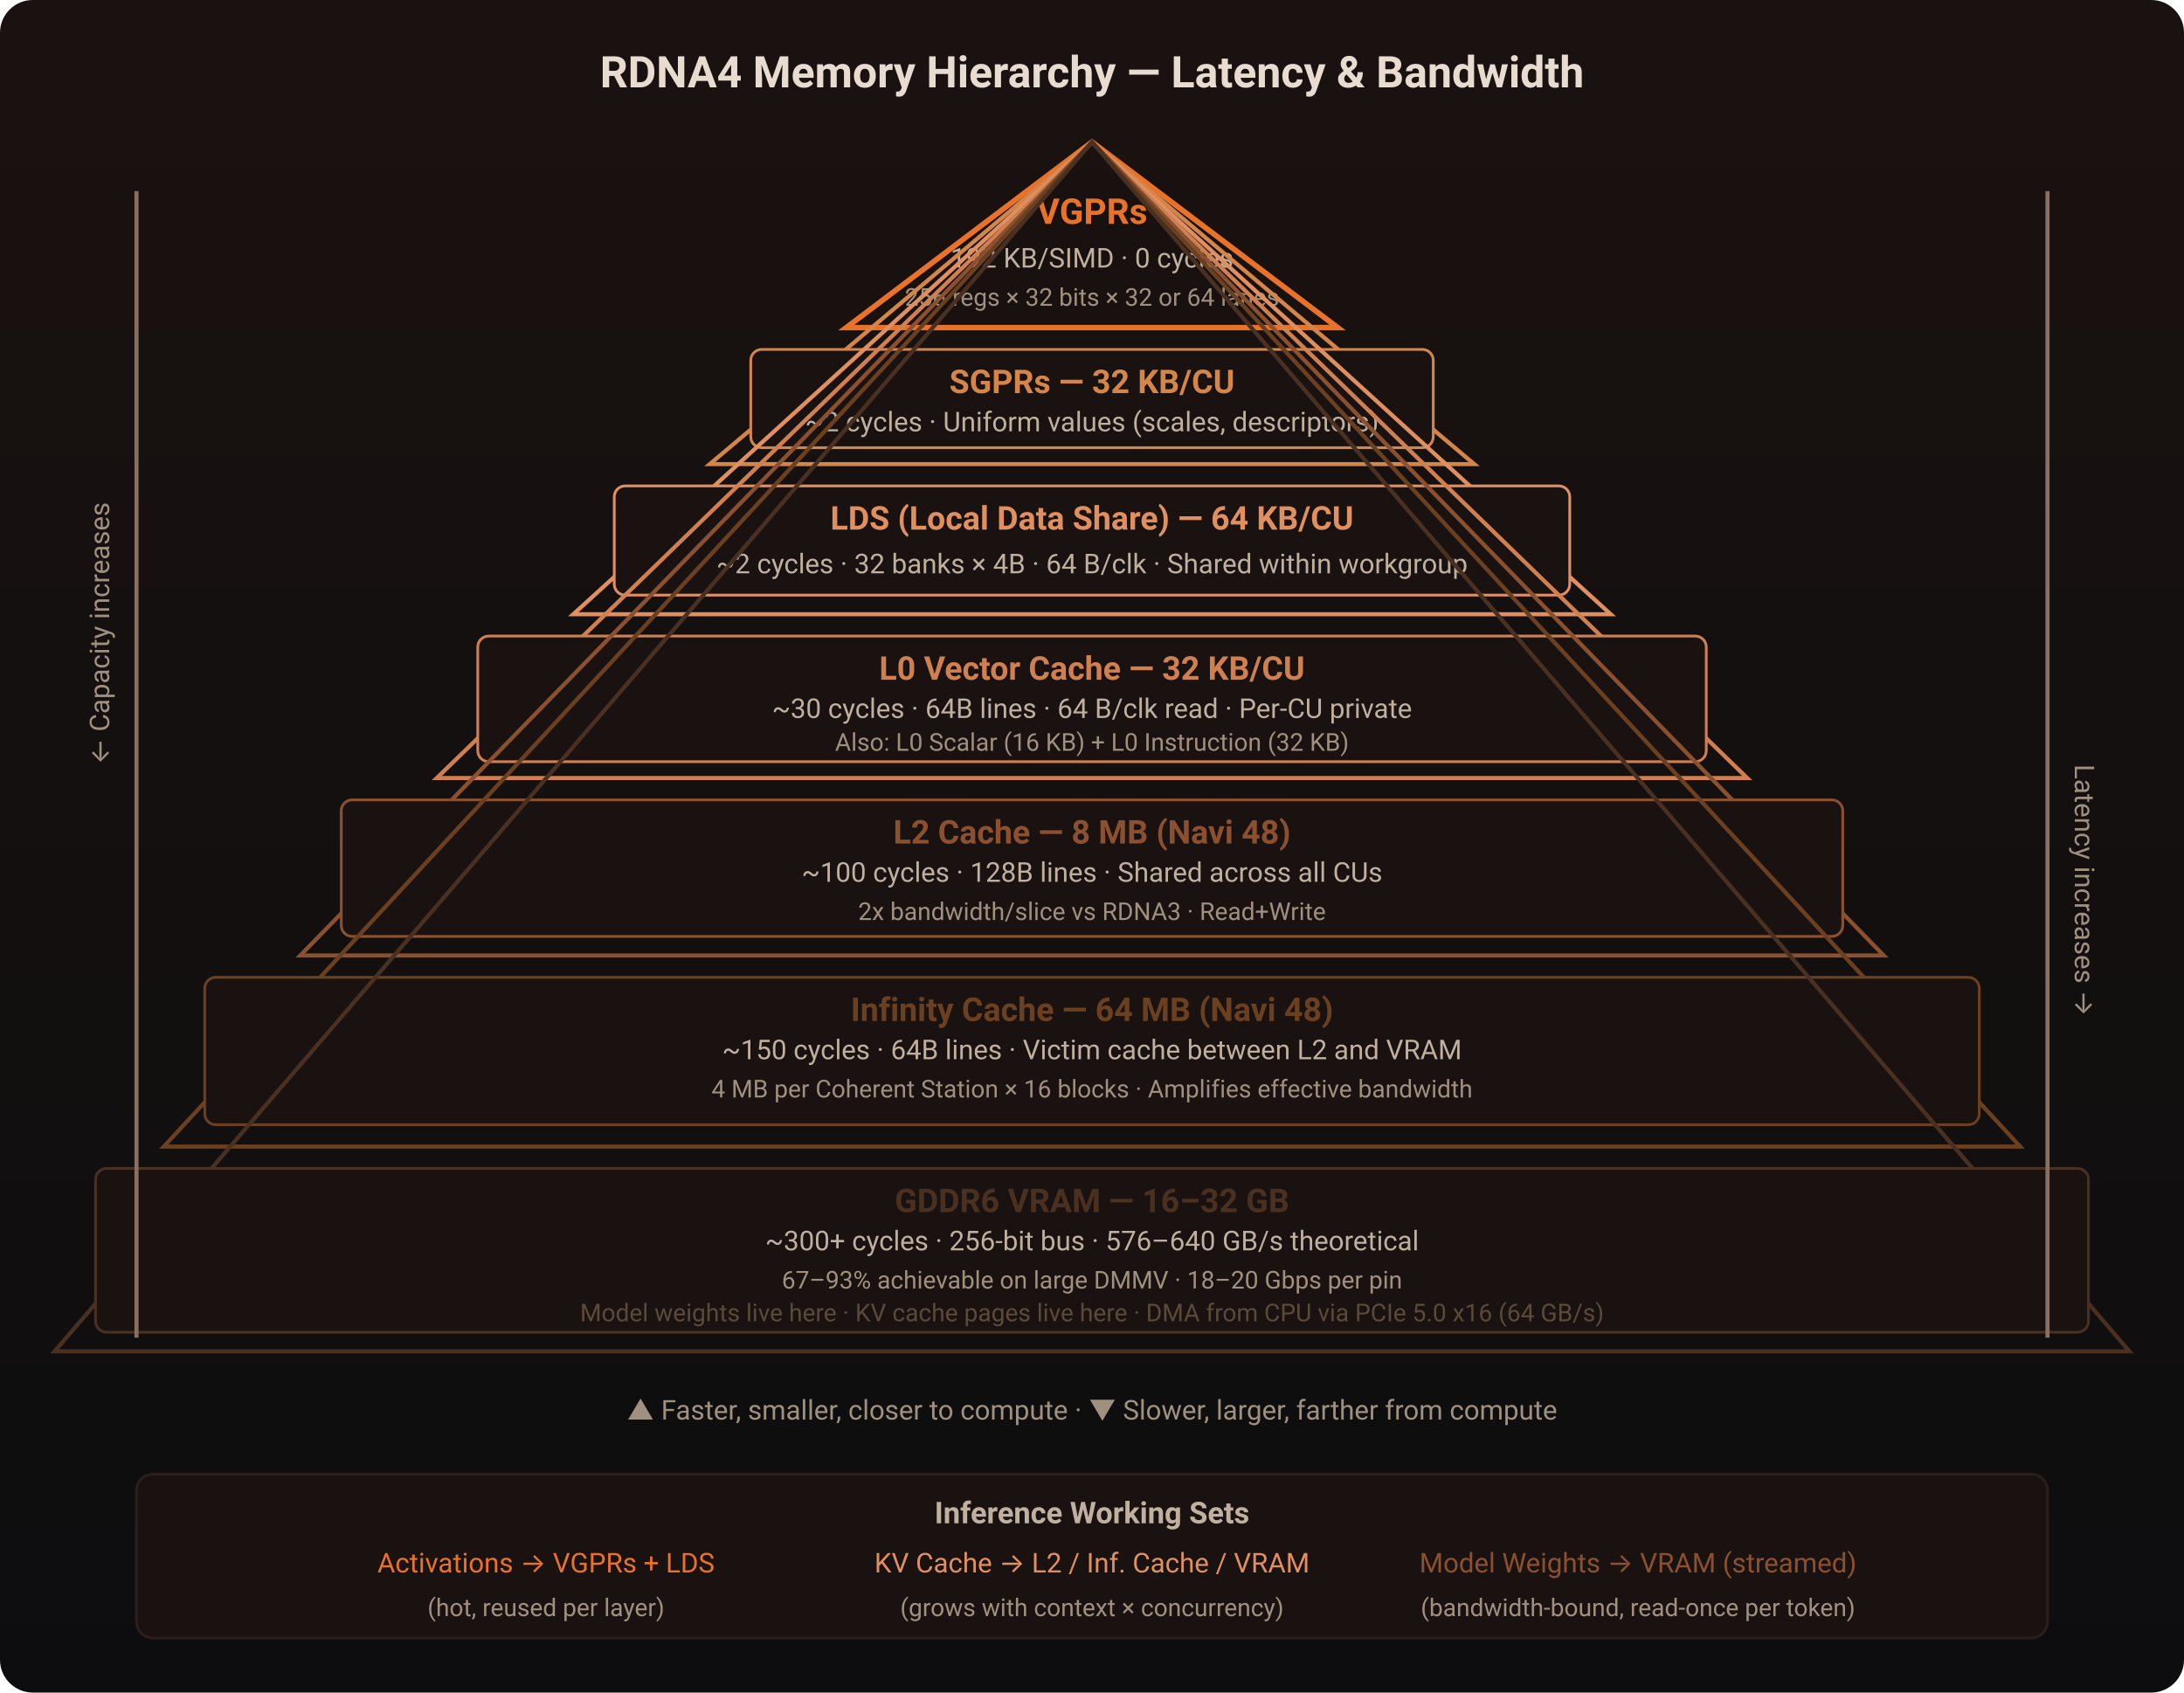
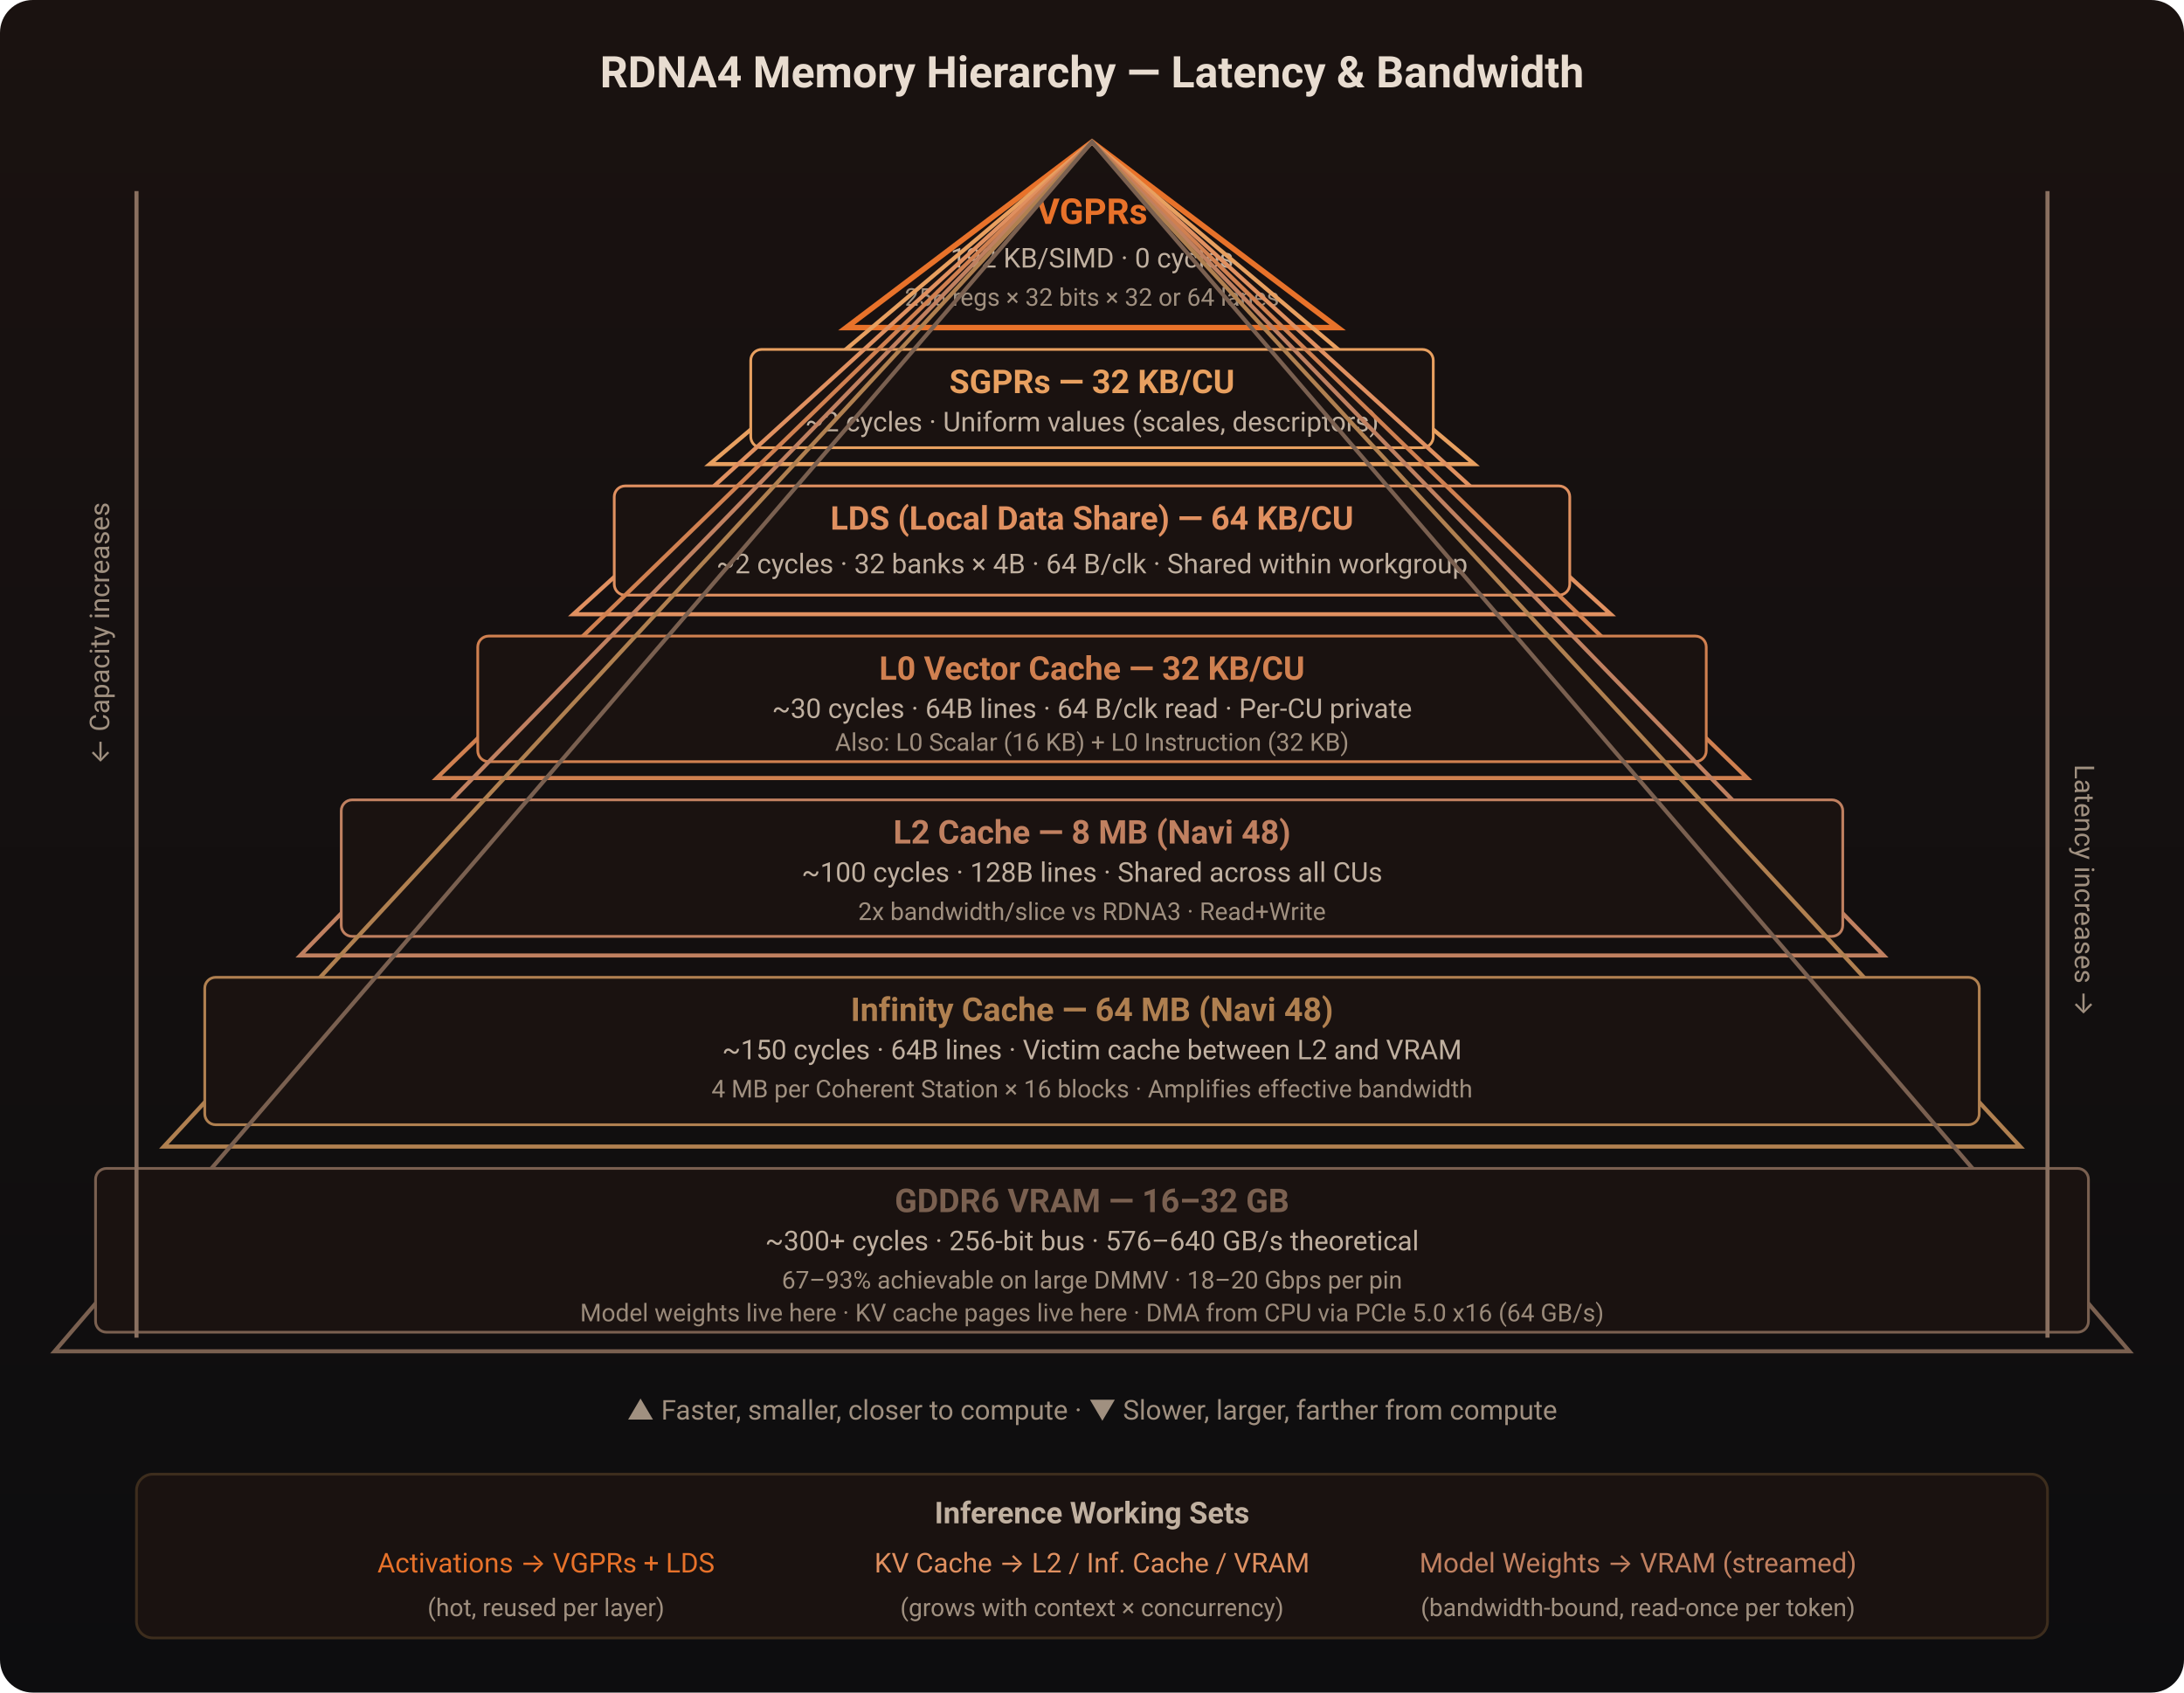
<svg xmlns="http://www.w3.org/2000/svg" viewBox="0 0 800 620" font-family="-apple-system,BlinkMacSystemFont,'Segoe UI',Roboto,sans-serif">
  <defs>
    <linearGradient id="bg" x1="0" y1="0" x2="0" y2="1">
      <stop offset="0%" stop-color="#1a1210" />
      <stop offset="100%" stop-color="#0d0d0f" />
    </linearGradient>
  </defs>
  <rect width="800" height="620" rx="12" fill="url(#bg)" />
  <text x="400" y="32" text-anchor="middle" fill="#e8dcd0" font-size="16" font-weight="600">RDNA4 Memory Hierarchy — Latency &amp; Bandwidth</text>
  <polygon points="400,52 310,120 490,120" fill="none" stroke="#e8722a" stroke-width="2" />
  <text x="400" y="82" text-anchor="middle" fill="#e8722a" font-size="13" font-weight="700">VGPRs</text>
  <text x="400" y="98" text-anchor="middle" fill="#c0b0a0" font-size="10">192 KB/SIMD · 0 cycles</text>
  <text x="400" y="112" text-anchor="middle" fill="#a09080" font-size="9">256 regs × 32 bits × 32 or 64 lanes</text>
-   <polygon points="400,52 260,170 540,170" fill="none" stroke="#d4854a" stroke-width="1.5" stroke-dasharray="none" />
-   <rect x="275" y="128" width="250" height="36" rx="4" fill="#1a1210" stroke="#d4854a" stroke-width="1" />
-   <text x="400" y="144" text-anchor="middle" fill="#d4854a" font-size="12" font-weight="600">SGPRs — 32 KB/CU</text>
+   <polygon points="400,52 260,170 540,170" fill="none" stroke="#e8a060" stroke-width="1.5" stroke-dasharray="none" />
+   <rect x="275" y="128" width="250" height="36" rx="4" fill="#1a1210" stroke="#e8a060" stroke-width="1" />
+   <text x="400" y="144" text-anchor="middle" fill="#e8a060" font-size="12" font-weight="600">SGPRs — 32 KB/CU</text>
  <text x="400" y="158" text-anchor="middle" fill="#c0b0a0" font-size="10">~2 cycles · Uniform values (scales, descriptors)</text>
  <polygon points="400,52 210,225 590,225" fill="none" stroke="#e09060" stroke-width="1.5" />
  <rect x="225" y="178" width="350" height="40" rx="4" fill="#1a1210" stroke="#e09060" stroke-width="1" />
  <text x="400" y="194" text-anchor="middle" fill="#e09060" font-size="12" font-weight="600">LDS (Local Data Share) — 64 KB/CU</text>
  <text x="400" y="210" text-anchor="middle" fill="#c0b0a0" font-size="10">~2 cycles · 32 banks × 4B · 64 B/clk · Shared within workgroup</text>
  <polygon points="400,52 160,285 640,285" fill="none" stroke="#d08050" stroke-width="1.5" />
  <rect x="175" y="233" width="450" height="46" rx="4" fill="#1a1210" stroke="#d08050" stroke-width="1" />
  <text x="400" y="249" text-anchor="middle" fill="#d08050" font-size="12" font-weight="600">L0 Vector Cache — 32 KB/CU</text>
  <text x="400" y="263" text-anchor="middle" fill="#c0b0a0" font-size="10">~30 cycles · 64B lines · 64 B/clk read · Per-CU private</text>
  <text x="400" y="275" text-anchor="middle" fill="#a09080" font-size="9">Also: L0 Scalar (16 KB) + L0 Instruction (32 KB)</text>
-   <polygon points="400,52 110,350 690,350" fill="none" stroke="#8a5030" stroke-width="1.5" />
-   <rect x="125" y="293" width="550" height="50" rx="4" fill="#1a1210" stroke="#8a5030" stroke-width="1" />
-   <text x="400" y="309" text-anchor="middle" fill="#8a5030" font-size="12" font-weight="600">L2 Cache — 8 MB (Navi 48)</text>
+   <polygon points="400,52 110,350 690,350" fill="none" stroke="#c08060" stroke-width="1.5" />
+   <rect x="125" y="293" width="550" height="50" rx="4" fill="#1a1210" stroke="#c08060" stroke-width="1" />
+   <text x="400" y="309" text-anchor="middle" fill="#c08060" font-size="12" font-weight="600">L2 Cache — 8 MB (Navi 48)</text>
  <text x="400" y="323" text-anchor="middle" fill="#c0b0a0" font-size="10">~100 cycles · 128B lines · Shared across all CUs</text>
  <text x="400" y="337" text-anchor="middle" fill="#a09080" font-size="9">2x bandwidth/slice vs RDNA3 · Read+Write</text>
-   <polygon points="400,52 60,420 740,420" fill="none" stroke="#6a4020" stroke-width="1.5" />
-   <rect x="75" y="358" width="650" height="54" rx="4" fill="#1a1210" stroke="#6a4020" stroke-width="1" />
-   <text x="400" y="374" text-anchor="middle" fill="#6a4020" font-size="12" font-weight="600">Infinity Cache — 64 MB (Navi 48)</text>
+   <polygon points="400,52 60,420 740,420" fill="none" stroke="#b08050" stroke-width="1.5" />
+   <rect x="75" y="358" width="650" height="54" rx="4" fill="#1a1210" stroke="#b08050" stroke-width="1" />
+   <text x="400" y="374" text-anchor="middle" fill="#b08050" font-size="12" font-weight="600">Infinity Cache — 64 MB (Navi 48)</text>
  <text x="400" y="388" text-anchor="middle" fill="#c0b0a0" font-size="10">~150 cycles · 64B lines · Victim cache between L2 and VRAM</text>
  <text x="400" y="402" text-anchor="middle" fill="#a09080" font-size="9">4 MB per Coherent Station × 16 blocks · Amplifies effective bandwidth</text>
-   <polygon points="400,52 20,495 780,495" fill="none" stroke="#4a3020" stroke-width="1.5" />
-   <rect x="35" y="428" width="730" height="60" rx="4" fill="#1a1210" stroke="#4a3020" stroke-width="1" />
-   <text x="400" y="444" text-anchor="middle" fill="#4a3020" font-size="12" font-weight="600">GDDR6 VRAM — 16–32 GB</text>
+   <polygon points="400,52 20,495 780,495" fill="none" stroke="#7a6050" stroke-width="1.5" />
+   <rect x="35" y="428" width="730" height="60" rx="4" fill="#1a1210" stroke="#7a6050" stroke-width="1" />
+   <text x="400" y="444" text-anchor="middle" fill="#7a6050" font-size="12" font-weight="600">GDDR6 VRAM — 16–32 GB</text>
  <text x="400" y="458" text-anchor="middle" fill="#c0b0a0" font-size="10">~300+ cycles · 256-bit bus · 576–640 GB/s theoretical</text>
  <text x="400" y="472" text-anchor="middle" fill="#a09080" font-size="9">67–93% achievable on large DMMV · 18–20 Gbps per pin</text>
-   <text x="400" y="484" text-anchor="middle" fill="#5a4a3a" font-size="9">Model weights live here · KV cache pages live here · DMA from CPU via PCIe 5.0 x16 (64 GB/s)</text>
+   <text x="400" y="484" text-anchor="middle" fill="#9a8a7a" font-size="9">Model weights live here · KV cache pages live here · DMA from CPU via PCIe 5.0 x16 (64 GB/s)</text>
  <text x="400" y="520" text-anchor="middle" fill="#a09080" font-size="10">▲ Faster, smaller, closer to compute · ▼ Slower, larger, farther from compute</text>
  <line x1="750" y1="70" x2="750" y2="490" stroke="#8a7060" stroke-width="1.5" marker-end="url(#arrowdown)" />
  <text x="760" y="280" fill="#a09080" font-size="10" transform="rotate(90,760,280)">Latency increases →</text>
  <line x1="50" y1="70" x2="50" y2="490" stroke="#8a7060" stroke-width="1.5" />
  <text x="40" y="280" fill="#a09080" font-size="10" transform="rotate(-90,40,280)">← Capacity increases</text>
-   <rect x="50" y="540" width="700" height="60" rx="6" fill="#1a1210" stroke="#2a1f1a" stroke-width="1" />
+   <rect x="50" y="540" width="700" height="60" rx="6" fill="#1a1210" stroke="#3d2d1d" stroke-width="1" />
  <text x="400" y="558" text-anchor="middle" fill="#c0b0a0" font-size="11" font-weight="600">Inference Working Sets</text>
  <text x="200" y="576" text-anchor="middle" fill="#e8722a" font-size="10">Activations → VGPRs + LDS</text>
  <text x="400" y="576" text-anchor="middle" fill="#e09060" font-size="10">KV Cache → L2 / Inf. Cache / VRAM</text>
-   <text x="600" y="576" text-anchor="middle" fill="#8a5030" font-size="10">Model Weights → VRAM (streamed)</text>
+   <text x="600" y="576" text-anchor="middle" fill="#c08060" font-size="10">Model Weights → VRAM (streamed)</text>
  <text x="200" y="592" text-anchor="middle" fill="#a09080" font-size="9">(hot, reused per layer)</text>
  <text x="400" y="592" text-anchor="middle" fill="#a09080" font-size="9">(grows with context × concurrency)</text>
  <text x="600" y="592" text-anchor="middle" fill="#a09080" font-size="9">(bandwidth-bound, read-once per token)</text>
</svg>
